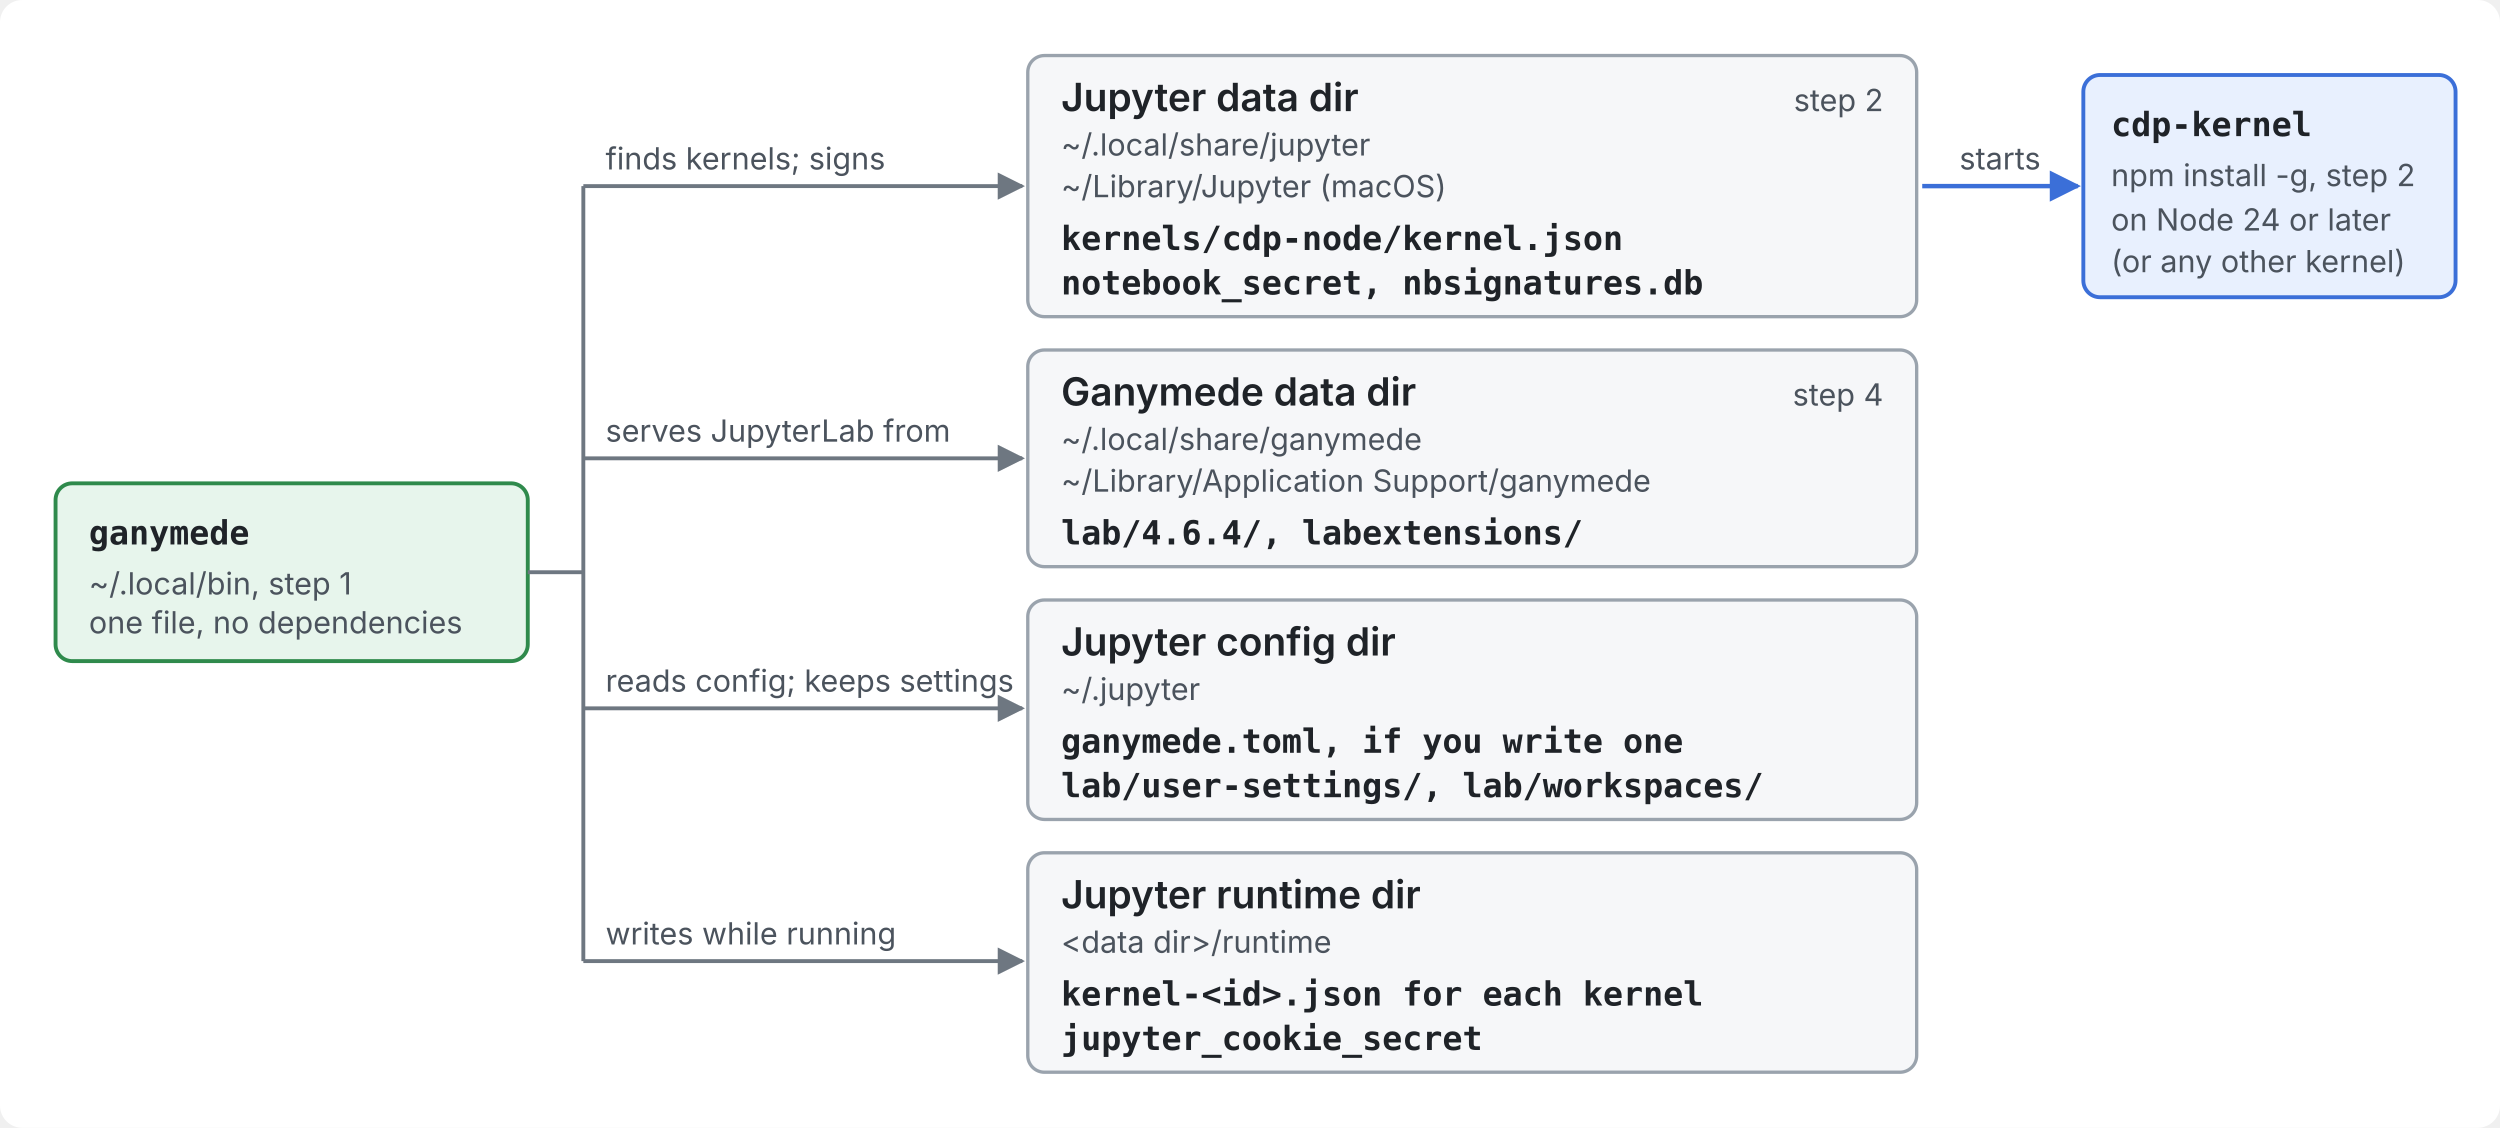
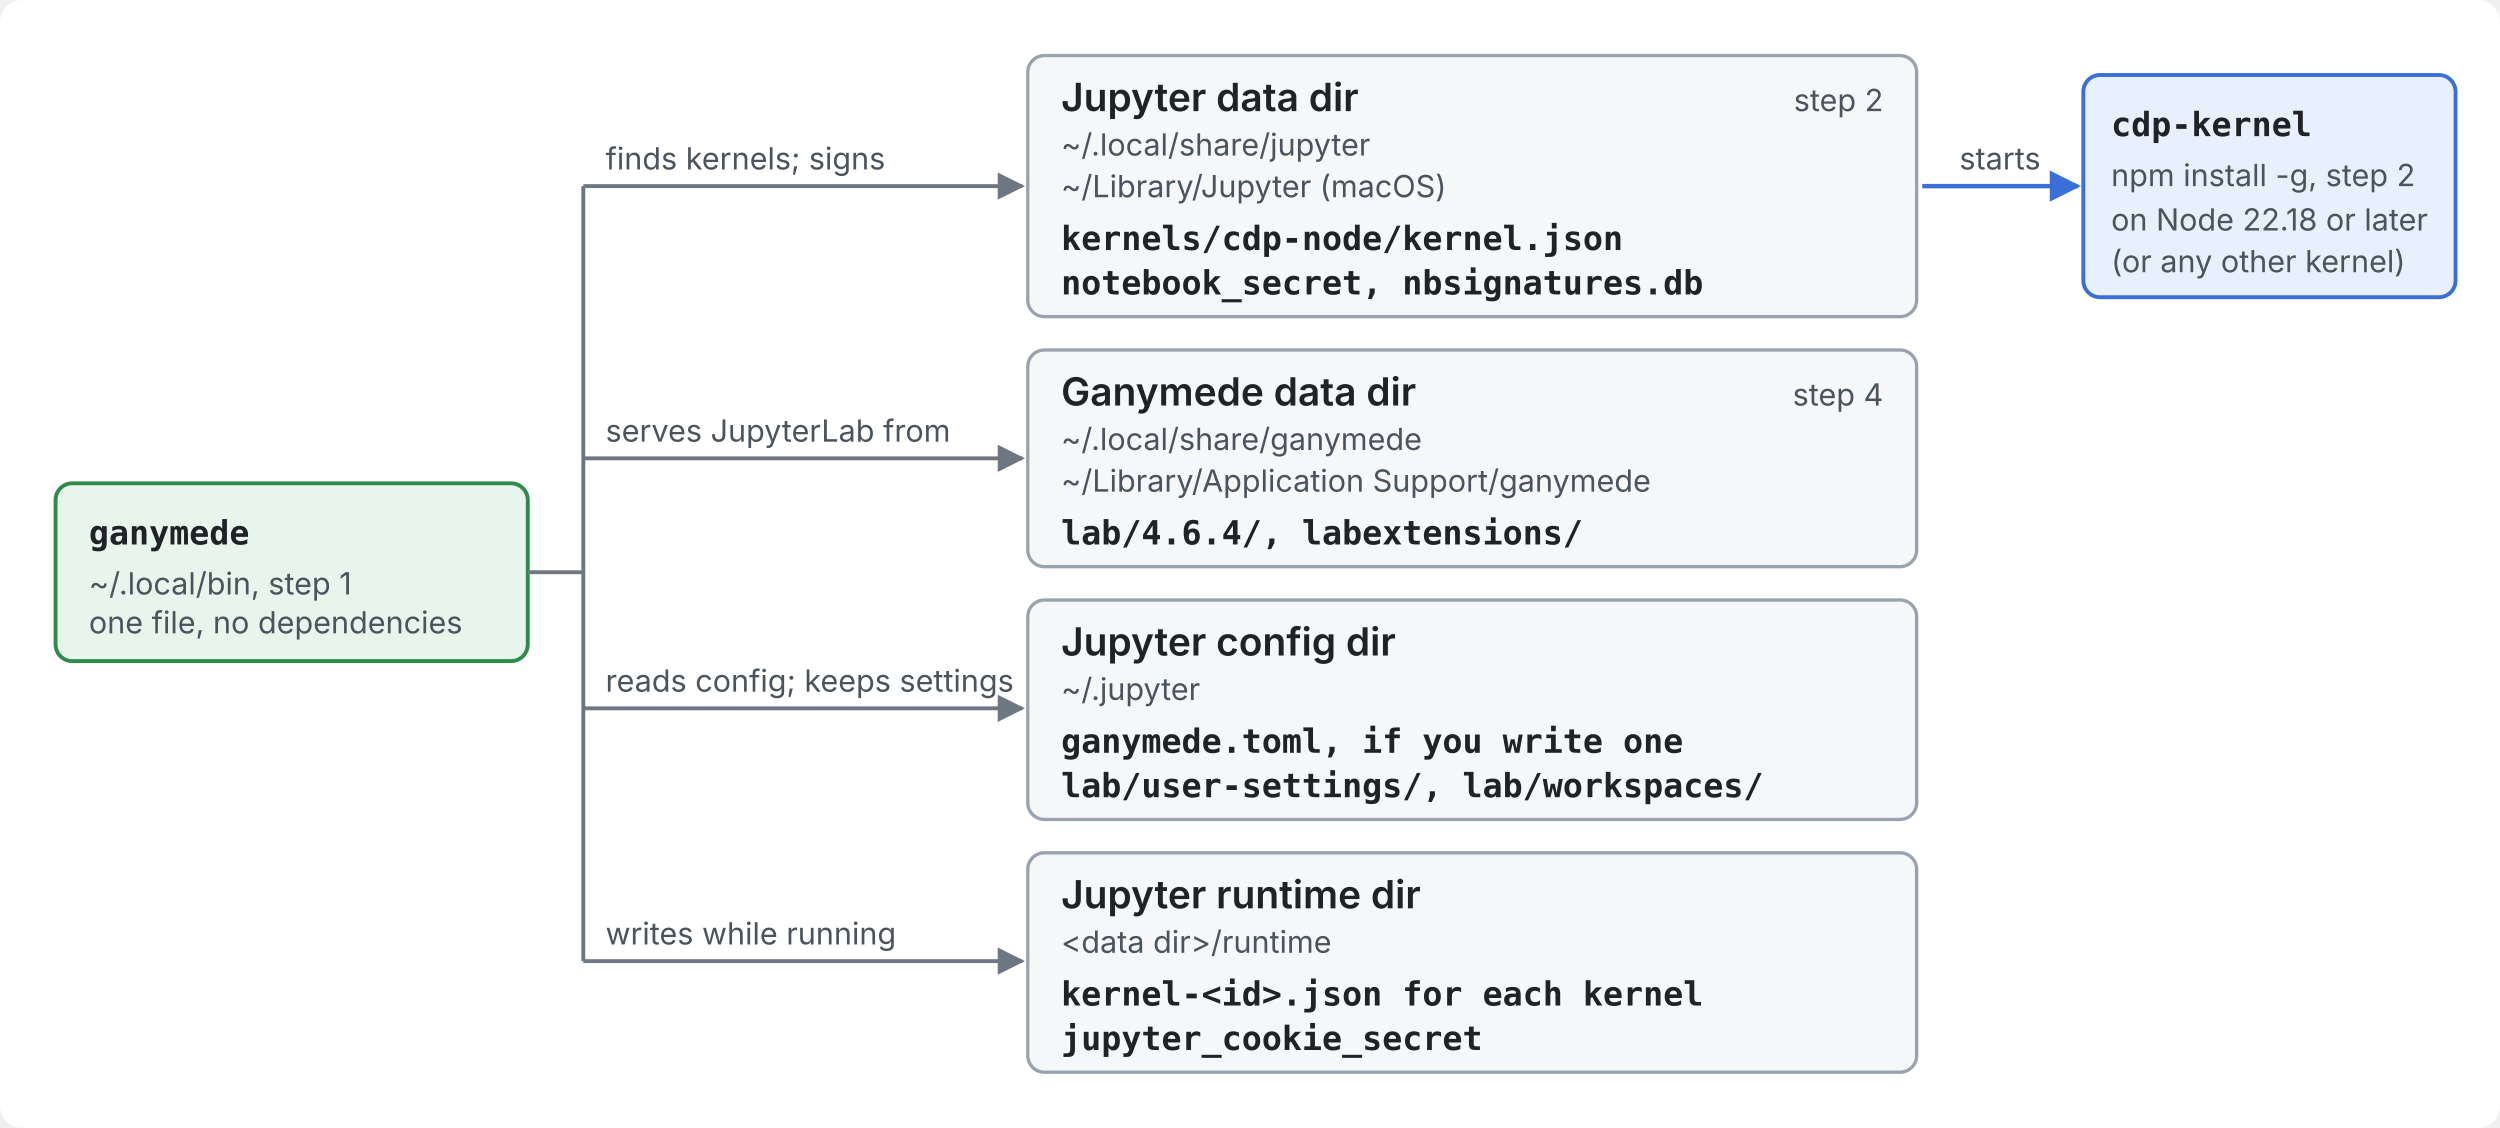
- <svg xmlns="http://www.w3.org/2000/svg" viewBox="0 0 900 406" width="900" height="406" role="img" aria-label="What the install puts where. The ganymede binary goes in ~/.local/bin. It finds kernels in the Jupyter data dir (~/.local/share/jupyter, or ~/Library/Jupyter on macOS), where cdp-kernel install writes kernels/cdp-node/kernel.json and where notebook signatures are kept; that kernel.json's argv starts cdp-kernel, installed with npm on Node 24 or later. ganymede lab install puts JupyterLab and its extensions in Ganymede's data dir. The Jupyter config dir, ~/.jupyter, holds an optional ganymede.toml and JupyterLab's settings and workspaces, and the runtime dir holds each running kernel's connection file and the cookie secret.">
+ <svg xmlns="http://www.w3.org/2000/svg" viewBox="0 0 900 406" width="900" height="406" role="img" aria-label="What the install puts where. The ganymede binary goes in ~/.local/bin. It finds kernels in the Jupyter data dir (~/.local/share/jupyter, or ~/Library/Jupyter on macOS), where cdp-kernel install writes kernels/cdp-node/kernel.json and where notebook signatures are kept; that kernel.json's argv starts cdp-kernel, installed with npm on Node 22.18 or later. ganymede lab install puts JupyterLab and its extensions in Ganymede's data dir. The Jupyter config dir, ~/.jupyter, holds an optional ganymede.toml and JupyterLab's settings and workspaces, and the runtime dir holds each running kernel's connection file and the cookie secret.">
  <style>
    .bg { fill: #ffffff; }
    .box { fill: #f6f7f9; stroke: #9aa3ad; stroke-width: 1.2; }
    .inner { fill: #ffffff; stroke: #b8c0c8; stroke-width: 1; }
    .acc { fill: #e8f0fe; stroke: #3b6fd8; stroke-width: 1.4; }
    .warn { fill: #fdf0e6; stroke: #c96a1b; stroke-width: 1.4; }
    .ok { fill: #e7f5ec; stroke: #2f8a4c; stroke-width: 1.4; }
    .dash { stroke-dasharray: 5 4; }
    .warnpill { fill: #c96a1b; }
    .tw { font: 600 12px system-ui, -apple-system, "Segoe UI", sans-serif; fill: #ffffff; }
    .t { font: 600 14px system-ui, -apple-system, "Segoe UI", sans-serif; fill: #1f2328; }
    .s { font: 12px system-ui, -apple-system, "Segoe UI", sans-serif; fill: #4b535d; }
    .m { font: 600 12px ui-monospace, SFMono-Regular, Menlo, Consolas, monospace; fill: #1f2328; }
    .l { font: 11px system-ui, -apple-system, "Segoe UI", sans-serif; fill: #4b535d; }
    .ln { stroke: #6e7781; stroke-width: 1.4; fill: none; }
    .life { stroke: #9aa3ad; stroke-width: 1; stroke-dasharray: 4 4; fill: none; }
    .hl { stroke: #3b6fd8; stroke-width: 1.6; fill: none; }
    .ah { fill: #6e7781; }
    .ahb { fill: #3b6fd8; }
    @media (prefers-color-scheme: dark) {
      .bg { fill: #1b1b1f; }
      .box { fill: #25262b; stroke: #5c6370; }
      .inner { fill: #1b1b1f; stroke: #4a505a; }
      .acc { fill: #1e2a44; stroke: #6b9bff; }
      .warn { fill: #3a2a1c; stroke: #e0904a; }
      .ok { fill: #1d3326; stroke: #5cc27e; }
      .warnpill { fill: #e0904a; }
      .tw { fill: #1b1b1f; }
      .t, .m { fill: #e6e8eb; }
      .s, .l { fill: #b6bcc4; }
      .ln { stroke: #a0a7b0; }
      .life { stroke: #5c6370; }
      .hl { stroke: #6b9bff; }
      .ah { fill: #a0a7b0; }
      .ahb { fill: #6b9bff; }
    }
  </style>
  <defs>
    <marker id="a" viewBox="0 0 10 10" refX="9" refY="5" markerWidth="7" markerHeight="7" orient="auto-start-reverse">
      <path class="ah" d="M0,0 L10,5 L0,10 z" />
    </marker>
    <marker id="b" viewBox="0 0 10 10" refX="9" refY="5" markerWidth="7" markerHeight="7" orient="auto-start-reverse">
      <path class="ahb" d="M0,0 L10,5 L0,10 z" />
    </marker>
  </defs>
  <rect class="bg" x="0" y="0" width="900" height="406" rx="8" />
  <rect class="ok" x="20" y="174" width="170" height="64" rx="6" />
  <rect class="box" x="370" y="20" width="320" height="94" rx="6" />
  <text class="t" x="382" y="40">Jupyter data dir</text>
  <text class="l" x="678" y="40" text-anchor="end">step 2</text>
  <text class="l" x="382" y="56">~/.local/share/jupyter</text>
  <text class="l" x="382" y="71">~/Library/Jupyter (macOS)</text>
  <text class="m" x="382" y="90">kernels/cdp-node/kernel.json</text>
  <text class="m" x="382" y="106">notebook_secret, nbsignatures.db</text>
  <line class="ln" x1="210" y1="67" x2="368" y2="67" marker-end="url(#a)" />
  <text class="l" x="218" y="61">finds kernels; signs</text>
  <rect class="box" x="370" y="126" width="320" height="78" rx="6" />
  <text class="t" x="382" y="146">Ganymede data dir</text>
  <text class="l" x="678" y="146" text-anchor="end">step 4</text>
  <text class="l" x="382" y="162">~/.local/share/ganymede</text>
  <text class="l" x="382" y="177">~/Library/Application Support/ganymede</text>
  <text class="m" x="382" y="196">lab/4.6.4/, labextensions/</text>
  <line class="ln" x1="210" y1="165" x2="368" y2="165" marker-end="url(#a)" />
  <text class="l" x="218" y="159">serves JupyterLab from</text>
  <rect class="box" x="370" y="216" width="320" height="79" rx="6" />
  <text class="t" x="382" y="236">Jupyter config dir</text>
  <text class="l" x="382" y="252">~/.jupyter</text>
  <text class="m" x="382" y="271">ganymede.toml, if you write one</text>
  <text class="m" x="382" y="287">lab/user-settings/, lab/workspaces/</text>
  <line class="ln" x1="210" y1="255" x2="368" y2="255" marker-end="url(#a)" />
  <text class="l" x="218" y="249">reads config; keeps settings</text>
  <rect class="box" x="370" y="307" width="320" height="79" rx="6" />
  <text class="t" x="382" y="327">Jupyter runtime dir</text>
  <text class="l" x="382" y="343">&lt;data dir&gt;/runtime</text>
  <text class="m" x="382" y="362">kernel-&lt;id&gt;.json for each kernel</text>
  <text class="m" x="382" y="378">jupyter_cookie_secret</text>
  <line class="ln" x1="210" y1="346" x2="368" y2="346" marker-end="url(#a)" />
  <text class="l" x="218" y="340">writes while running</text>
  <line class="ln" x1="210" y1="67" x2="210" y2="346" />
  <line class="ln" x1="190" y1="206" x2="210" y2="206" />
  <text class="m" x="32" y="196">ganymede</text>
  <text class="l" x="32" y="214">~/.local/bin, step 1</text>
  <text class="l" x="32" y="228">one file, no dependencies</text>
  <rect class="acc" x="750" y="27" width="134" height="80" rx="6" />
  <text class="m" x="760" y="49">cdp-kernel</text>
  <text class="l" x="760" y="67">npm install -g, step 2</text>
-   <text class="l" x="760" y="83">on Node 24 or later</text>
+   <text class="l" x="760" y="83">on Node 22.18 or later</text>
  <text class="l" x="760" y="98">(or any other kernel)</text>
  <line class="hl" x1="692" y1="67" x2="748" y2="67" marker-end="url(#b)" />
  <text class="l" x="720" y="61" text-anchor="middle">starts</text>
</svg>
